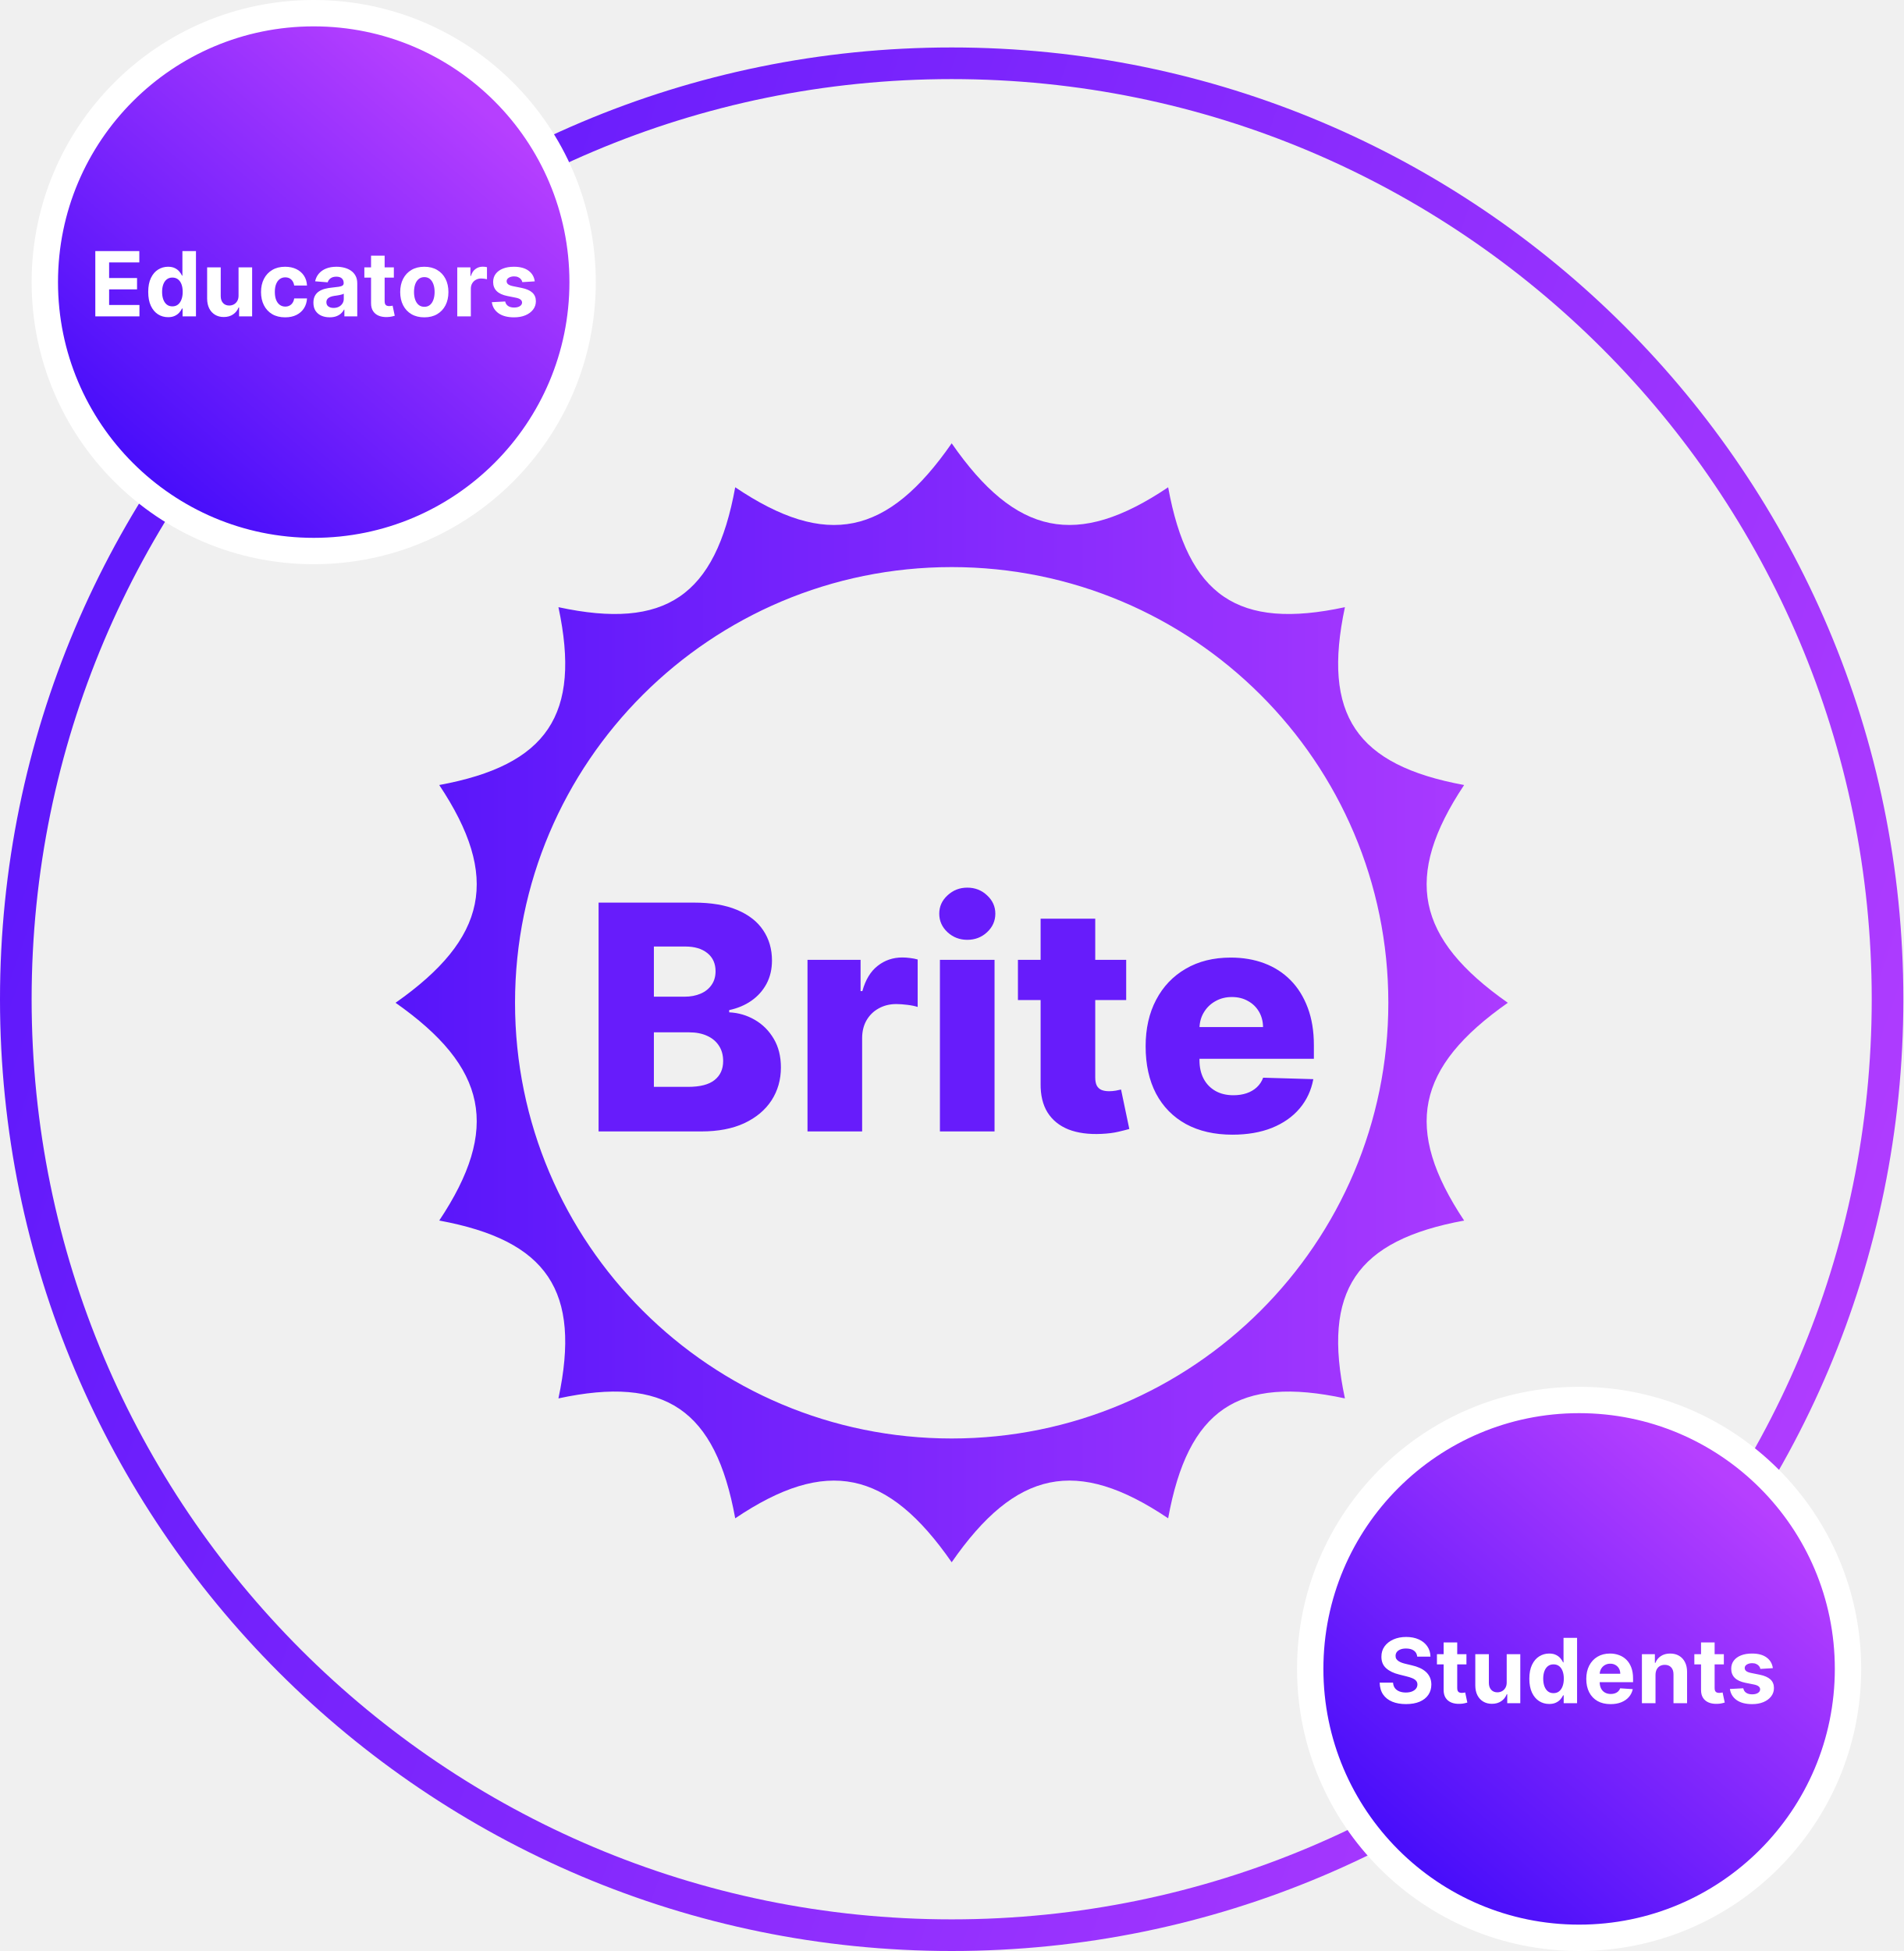
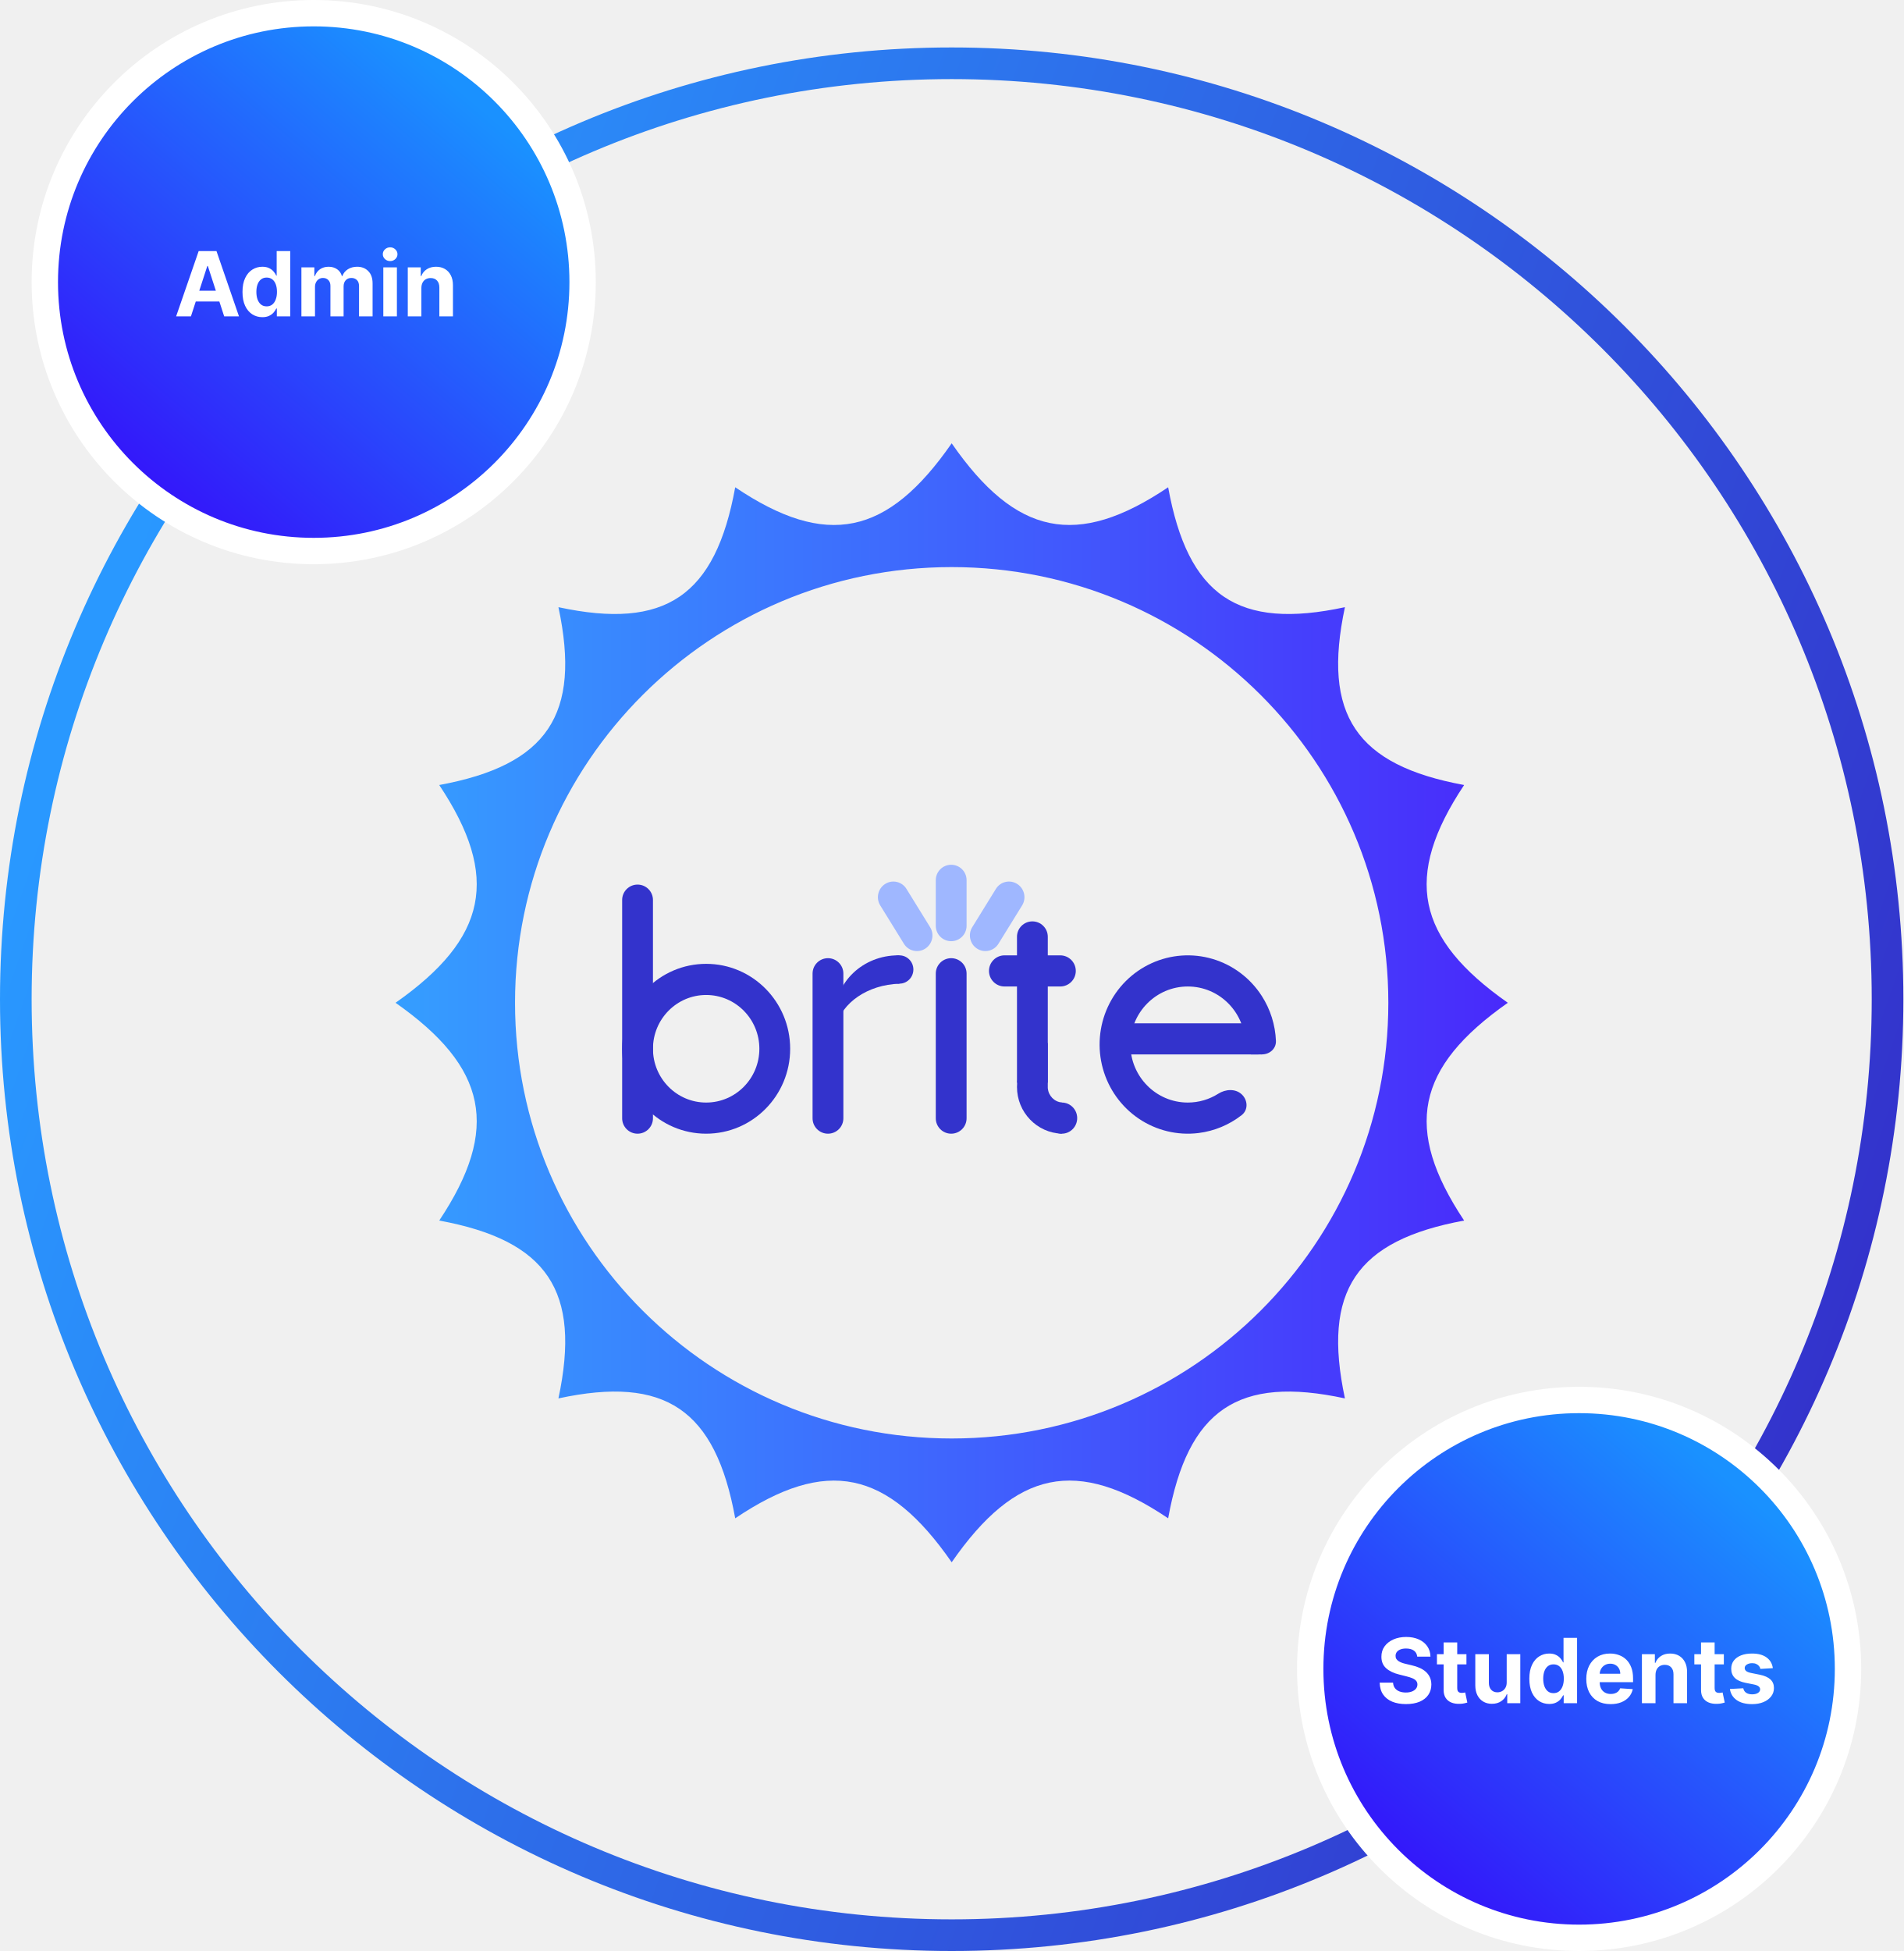
<svg xmlns="http://www.w3.org/2000/svg" width="361" height="370" viewBox="0 0 361 370" fill="none">
  <circle cx="180.5" cy="189.5" r="177.5" stroke="url(#paint0_linear_101_2)" stroke-width="6" />
  <circle cx="59.5" cy="53.5" r="51" fill="url(#paint1_linear_101_2)" stroke="white" stroke-width="5" />
-   <path d="M18.077 60V47.612H26.424V49.772H20.696V52.724H25.994V54.883H20.696V57.841H26.448V60H18.077ZM31.881 60.151C31.175 60.151 30.536 59.97 29.964 59.607C29.395 59.24 28.943 58.702 28.609 57.992C28.278 57.278 28.113 56.403 28.113 55.367C28.113 54.302 28.284 53.417 28.627 52.712C28.97 52.002 29.425 51.471 29.994 51.121C30.566 50.766 31.194 50.588 31.875 50.588C32.395 50.588 32.829 50.677 33.175 50.855C33.526 51.028 33.809 51.246 34.022 51.508C34.24 51.766 34.405 52.02 34.518 52.27H34.597V47.612H37.167V60H34.627V58.512H34.518C34.397 58.77 34.226 59.026 34.004 59.28C33.786 59.53 33.502 59.738 33.151 59.903C32.804 60.069 32.381 60.151 31.881 60.151ZM32.698 58.101C33.113 58.101 33.464 57.988 33.75 57.762C34.04 57.532 34.262 57.212 34.415 56.8C34.573 56.389 34.651 55.907 34.651 55.355C34.651 54.802 34.575 54.322 34.421 53.915C34.268 53.508 34.046 53.193 33.756 52.972C33.466 52.75 33.113 52.639 32.698 52.639C32.274 52.639 31.917 52.754 31.627 52.984C31.337 53.214 31.117 53.532 30.968 53.939C30.819 54.347 30.744 54.818 30.744 55.355C30.744 55.895 30.819 56.373 30.968 56.788C31.121 57.2 31.341 57.522 31.627 57.756C31.917 57.986 32.274 58.101 32.698 58.101ZM45.244 56.044V50.709H47.821V60H45.347V58.312H45.25C45.04 58.857 44.691 59.294 44.203 59.625C43.72 59.956 43.129 60.121 42.431 60.121C41.81 60.121 41.264 59.98 40.792 59.698C40.32 59.415 39.951 59.014 39.685 58.494C39.423 57.974 39.29 57.351 39.286 56.625V50.709H41.863V56.165C41.867 56.714 42.014 57.147 42.304 57.466C42.594 57.784 42.984 57.944 43.472 57.944C43.782 57.944 44.072 57.873 44.343 57.732C44.613 57.587 44.831 57.373 44.996 57.091C45.165 56.808 45.248 56.46 45.244 56.044ZM54.079 60.181C53.128 60.181 52.309 59.98 51.623 59.577C50.942 59.169 50.418 58.605 50.051 57.883C49.688 57.161 49.507 56.331 49.507 55.391C49.507 54.439 49.69 53.605 50.057 52.887C50.428 52.165 50.954 51.603 51.636 51.199C52.317 50.792 53.128 50.588 54.067 50.588C54.878 50.588 55.587 50.736 56.196 51.03C56.805 51.324 57.287 51.738 57.642 52.27C57.997 52.802 58.192 53.427 58.229 54.145H55.797C55.728 53.681 55.547 53.308 55.253 53.026C54.962 52.74 54.581 52.596 54.109 52.596C53.71 52.596 53.361 52.705 53.063 52.923C52.769 53.137 52.539 53.449 52.374 53.861C52.208 54.272 52.126 54.77 52.126 55.355C52.126 55.947 52.206 56.452 52.367 56.867C52.533 57.282 52.765 57.599 53.063 57.816C53.361 58.034 53.71 58.143 54.109 58.143C54.404 58.143 54.668 58.083 54.902 57.962C55.14 57.841 55.335 57.665 55.489 57.435C55.646 57.202 55.749 56.921 55.797 56.595H58.229C58.188 57.304 57.995 57.929 57.648 58.47C57.305 59.006 56.831 59.425 56.227 59.728C55.622 60.03 54.906 60.181 54.079 60.181ZM62.528 60.175C61.935 60.175 61.407 60.073 60.943 59.867C60.479 59.657 60.112 59.349 59.842 58.941C59.576 58.53 59.443 58.018 59.443 57.405C59.443 56.889 59.538 56.456 59.727 56.105C59.917 55.754 60.175 55.472 60.501 55.258C60.828 55.044 61.199 54.883 61.614 54.774C62.034 54.665 62.473 54.589 62.933 54.544C63.473 54.488 63.909 54.435 64.239 54.387C64.57 54.334 64.81 54.258 64.959 54.157C65.108 54.056 65.183 53.907 65.183 53.709V53.673C65.183 53.29 65.062 52.994 64.82 52.784C64.582 52.574 64.243 52.469 63.804 52.469C63.34 52.469 62.971 52.572 62.697 52.778C62.423 52.98 62.241 53.234 62.153 53.54L59.769 53.347C59.89 52.782 60.128 52.294 60.483 51.883C60.838 51.468 61.296 51.149 61.856 50.927C62.421 50.701 63.074 50.588 63.816 50.588C64.332 50.588 64.826 50.649 65.298 50.77C65.774 50.891 66.195 51.078 66.562 51.332C66.933 51.586 67.225 51.913 67.439 52.312C67.653 52.707 67.76 53.181 67.76 53.734V60H65.316V58.712H65.243C65.094 59.002 64.895 59.258 64.645 59.48C64.395 59.698 64.094 59.869 63.743 59.994C63.392 60.115 62.987 60.175 62.528 60.175ZM63.266 58.397C63.645 58.397 63.979 58.322 64.27 58.173C64.56 58.02 64.788 57.814 64.953 57.556C65.118 57.298 65.201 57.006 65.201 56.679V55.693C65.12 55.746 65.01 55.794 64.868 55.839C64.731 55.879 64.576 55.917 64.403 55.953C64.229 55.986 64.056 56.016 63.883 56.044C63.709 56.068 63.552 56.091 63.411 56.111C63.108 56.155 62.844 56.226 62.618 56.322C62.392 56.419 62.217 56.55 62.092 56.716C61.967 56.877 61.905 57.078 61.905 57.321C61.905 57.671 62.032 57.94 62.286 58.125C62.544 58.306 62.87 58.397 63.266 58.397ZM74.7 50.709V52.645H69.105V50.709H74.7ZM70.376 48.483H72.952V57.145C72.952 57.383 72.989 57.569 73.061 57.702C73.134 57.831 73.235 57.921 73.364 57.974C73.497 58.026 73.65 58.052 73.823 58.052C73.944 58.052 74.065 58.042 74.186 58.022C74.307 57.998 74.4 57.98 74.464 57.968L74.87 59.885C74.741 59.925 74.559 59.972 74.325 60.024C74.091 60.081 73.807 60.115 73.472 60.127C72.852 60.151 72.307 60.069 71.839 59.879C71.376 59.69 71.015 59.395 70.757 58.996C70.499 58.597 70.372 58.093 70.376 57.484V48.483ZM80.477 60.181C79.537 60.181 78.725 59.982 78.039 59.583C77.358 59.179 76.832 58.619 76.46 57.901C76.09 57.179 75.904 56.343 75.904 55.391C75.904 54.431 76.09 53.593 76.46 52.875C76.832 52.153 77.358 51.593 78.039 51.193C78.725 50.79 79.537 50.588 80.477 50.588C81.416 50.588 82.227 50.79 82.908 51.193C83.594 51.593 84.122 52.153 84.493 52.875C84.864 53.593 85.049 54.431 85.049 55.391C85.049 56.343 84.864 57.179 84.493 57.901C84.122 58.619 83.594 59.179 82.908 59.583C82.227 59.982 81.416 60.181 80.477 60.181ZM80.489 58.185C80.916 58.185 81.273 58.065 81.559 57.822C81.846 57.577 82.061 57.242 82.207 56.819C82.356 56.395 82.43 55.913 82.43 55.373C82.43 54.833 82.356 54.351 82.207 53.927C82.061 53.504 81.846 53.169 81.559 52.923C81.273 52.677 80.916 52.554 80.489 52.554C80.057 52.554 79.694 52.677 79.4 52.923C79.11 53.169 78.89 53.504 78.741 53.927C78.596 54.351 78.523 54.833 78.523 55.373C78.523 55.913 78.596 56.395 78.741 56.819C78.89 57.242 79.11 57.577 79.4 57.822C79.694 58.065 80.057 58.185 80.489 58.185ZM86.725 60V50.709H89.223V52.33H89.32C89.489 51.754 89.773 51.318 90.173 51.024C90.572 50.725 91.031 50.576 91.552 50.576C91.681 50.576 91.82 50.584 91.969 50.6C92.118 50.617 92.249 50.639 92.362 50.667V52.953C92.241 52.917 92.074 52.885 91.86 52.857C91.646 52.828 91.451 52.814 91.273 52.814C90.894 52.814 90.556 52.897 90.257 53.062C89.963 53.224 89.729 53.449 89.556 53.74C89.386 54.03 89.302 54.365 89.302 54.744V60H86.725ZM101.424 53.359L99.066 53.504C99.025 53.302 98.939 53.121 98.805 52.959C98.672 52.794 98.497 52.663 98.279 52.566C98.066 52.465 97.809 52.415 97.511 52.415C97.112 52.415 96.775 52.5 96.501 52.669C96.227 52.834 96.09 53.056 96.09 53.334C96.09 53.556 96.178 53.744 96.356 53.897C96.533 54.05 96.838 54.173 97.269 54.266L98.951 54.605C99.854 54.79 100.527 55.089 100.971 55.5C101.414 55.911 101.636 56.452 101.636 57.121C101.636 57.73 101.457 58.264 101.098 58.724C100.743 59.183 100.255 59.542 99.634 59.8C99.017 60.054 98.305 60.181 97.499 60.181C96.269 60.181 95.289 59.925 94.559 59.413C93.834 58.897 93.408 58.196 93.283 57.308L95.817 57.175C95.894 57.55 96.079 57.837 96.374 58.034C96.668 58.228 97.045 58.325 97.505 58.325C97.957 58.325 98.32 58.238 98.594 58.065C98.872 57.887 99.013 57.659 99.017 57.381C99.013 57.147 98.914 56.956 98.721 56.806C98.527 56.653 98.229 56.536 97.826 56.456L96.217 56.135C95.309 55.953 94.634 55.639 94.19 55.191C93.751 54.744 93.531 54.173 93.531 53.48C93.531 52.883 93.692 52.369 94.015 51.937C94.342 51.506 94.799 51.173 95.388 50.939C95.981 50.705 96.674 50.588 97.469 50.588C98.642 50.588 99.566 50.836 100.239 51.332C100.916 51.828 101.312 52.504 101.424 53.359Z" fill="white" />
+   <path d="M36.212 60H33.405L37.682 47.612H41.057L45.327 60H42.52L39.417 50.443H39.321L36.212 60ZM36.036 55.131H42.666V57.175H36.036V55.131ZM49.761 60.151C49.055 60.151 48.416 59.97 47.843 59.607C47.275 59.24 46.823 58.702 46.488 57.992C46.158 57.278 45.992 56.403 45.992 55.367C45.992 54.302 46.164 53.417 46.507 52.712C46.849 52.002 47.305 51.471 47.873 51.121C48.446 50.766 49.073 50.588 49.755 50.588C50.275 50.588 50.708 50.677 51.055 50.855C51.406 51.028 51.688 51.246 51.902 51.508C52.12 51.766 52.285 52.02 52.398 52.27H52.476V47.612H55.047V60H52.507V58.512H52.398C52.277 58.77 52.105 59.026 51.884 59.28C51.666 59.53 51.382 59.738 51.031 59.903C50.684 60.069 50.261 60.151 49.761 60.151ZM50.577 58.101C50.992 58.101 51.343 57.988 51.63 57.762C51.92 57.532 52.142 57.212 52.295 56.8C52.452 56.389 52.531 55.907 52.531 55.355C52.531 54.802 52.454 54.322 52.301 53.915C52.148 53.508 51.926 53.193 51.636 52.972C51.345 52.75 50.992 52.639 50.577 52.639C50.154 52.639 49.797 52.754 49.507 52.984C49.216 53.214 48.996 53.532 48.847 53.939C48.698 54.347 48.623 54.818 48.623 55.355C48.623 55.895 48.698 56.373 48.847 56.788C49.001 57.2 49.22 57.522 49.507 57.756C49.797 57.986 50.154 58.101 50.577 58.101ZM57.166 60V50.709H59.621V52.349H59.73C59.924 51.804 60.246 51.375 60.698 51.06C61.15 50.746 61.69 50.588 62.319 50.588C62.956 50.588 63.498 50.748 63.946 51.066C64.394 51.381 64.692 51.808 64.841 52.349H64.938C65.127 51.816 65.47 51.391 65.966 51.072C66.466 50.75 67.057 50.588 67.739 50.588C68.605 50.588 69.309 50.865 69.849 51.417C70.394 51.965 70.666 52.744 70.666 53.752V60H68.095V54.26C68.095 53.744 67.958 53.357 67.684 53.099C67.41 52.84 67.067 52.712 66.656 52.712C66.188 52.712 65.823 52.861 65.561 53.159C65.299 53.453 65.168 53.843 65.168 54.326V60H62.67V54.206C62.67 53.75 62.539 53.387 62.277 53.117C62.019 52.847 61.678 52.712 61.254 52.712C60.968 52.712 60.71 52.784 60.48 52.929C60.254 53.07 60.075 53.27 59.942 53.528C59.809 53.782 59.742 54.081 59.742 54.423V60H57.166ZM72.701 60V50.709H75.278V60H72.701ZM73.996 49.512C73.613 49.512 73.284 49.385 73.01 49.131C72.74 48.873 72.605 48.564 72.605 48.205C72.605 47.85 72.74 47.546 73.01 47.292C73.284 47.034 73.613 46.905 73.996 46.905C74.379 46.905 74.705 47.034 74.976 47.292C75.25 47.546 75.387 47.85 75.387 48.205C75.387 48.564 75.25 48.873 74.976 49.131C74.705 49.385 74.379 49.512 73.996 49.512ZM79.919 54.629V60H77.342V50.709H79.798V52.349H79.907C80.112 51.808 80.457 51.381 80.941 51.066C81.425 50.748 82.012 50.588 82.701 50.588C83.346 50.588 83.909 50.73 84.389 51.012C84.868 51.294 85.242 51.697 85.508 52.221C85.774 52.742 85.907 53.363 85.907 54.084V60H83.33V54.544C83.334 53.976 83.189 53.532 82.895 53.214C82.6 52.891 82.195 52.73 81.679 52.73C81.332 52.73 81.026 52.804 80.76 52.953C80.497 53.103 80.292 53.32 80.143 53.607C79.997 53.889 79.923 54.23 79.919 54.629Z" fill="white" />
  <circle cx="299.5" cy="316.5" r="51" fill="url(#paint2_linear_101_2)" stroke="white" stroke-width="5" />
  <path d="M268.797 314.175C268.748 313.687 268.541 313.308 268.174 313.038C267.807 312.768 267.309 312.633 266.68 312.633C266.252 312.633 265.891 312.693 265.597 312.814C265.303 312.931 265.077 313.094 264.919 313.304C264.766 313.514 264.69 313.752 264.69 314.018C264.682 314.24 264.728 314.433 264.829 314.599C264.934 314.764 265.077 314.907 265.258 315.028C265.44 315.145 265.649 315.248 265.887 315.336C266.125 315.421 266.379 315.494 266.649 315.554L267.762 315.82C268.303 315.941 268.799 316.103 269.25 316.304C269.702 316.506 270.093 316.754 270.424 317.048C270.754 317.343 271.01 317.689 271.192 318.089C271.377 318.488 271.472 318.945 271.476 319.462C271.472 320.22 271.279 320.877 270.895 321.433C270.516 321.986 269.968 322.415 269.25 322.722C268.537 323.024 267.676 323.175 266.668 323.175C265.667 323.175 264.796 323.022 264.055 322.716C263.317 322.409 262.74 321.956 262.325 321.355C261.913 320.75 261.698 320.002 261.677 319.111H264.212C264.24 319.526 264.359 319.873 264.569 320.151C264.782 320.425 265.067 320.633 265.422 320.774C265.78 320.911 266.186 320.98 266.637 320.98C267.081 320.98 267.466 320.915 267.793 320.786C268.123 320.657 268.379 320.478 268.561 320.248C268.742 320.018 268.833 319.754 268.833 319.456C268.833 319.177 268.75 318.943 268.585 318.754C268.424 318.564 268.186 318.403 267.871 318.27C267.561 318.137 267.18 318.016 266.728 317.907L265.379 317.568C264.335 317.314 263.51 316.917 262.905 316.377C262.3 315.836 262 315.109 262.004 314.193C262 313.443 262.2 312.788 262.603 312.227C263.01 311.667 263.569 311.229 264.278 310.915C264.988 310.6 265.795 310.443 266.698 310.443C267.617 310.443 268.42 310.6 269.105 310.915C269.795 311.229 270.331 311.667 270.714 312.227C271.097 312.788 271.295 313.437 271.307 314.175H268.797ZM278.131 313.709V315.645H272.536V313.709H278.131ZM273.806 311.484H276.383V320.145C276.383 320.383 276.419 320.568 276.492 320.702C276.564 320.831 276.665 320.921 276.794 320.974C276.927 321.026 277.081 321.052 277.254 321.052C277.375 321.052 277.496 321.042 277.617 321.022C277.738 320.998 277.831 320.98 277.895 320.968L278.3 322.885C278.171 322.925 277.99 322.972 277.756 323.024C277.522 323.081 277.238 323.115 276.903 323.127C276.282 323.151 275.738 323.069 275.27 322.879C274.806 322.69 274.445 322.395 274.187 321.996C273.929 321.597 273.802 321.093 273.806 320.484V311.484ZM285.767 319.044V313.709H288.344V323H285.87V321.312H285.773C285.564 321.857 285.215 322.294 284.727 322.625C284.243 322.956 283.652 323.121 282.955 323.121C282.334 323.121 281.787 322.98 281.316 322.698C280.844 322.415 280.475 322.014 280.209 321.494C279.947 320.974 279.814 320.351 279.81 319.625V313.709H282.386V319.165C282.39 319.714 282.537 320.147 282.828 320.466C283.118 320.784 283.507 320.943 283.995 320.943C284.306 320.943 284.596 320.873 284.866 320.732C285.136 320.587 285.354 320.373 285.519 320.091C285.689 319.808 285.771 319.46 285.767 319.044ZM293.829 323.151C293.123 323.151 292.484 322.97 291.911 322.607C291.343 322.24 290.891 321.702 290.556 320.992C290.226 320.278 290.06 319.403 290.06 318.367C290.06 317.302 290.232 316.417 290.574 315.711C290.917 315.002 291.373 314.472 291.941 314.121C292.514 313.766 293.141 313.588 293.823 313.588C294.343 313.588 294.776 313.677 295.123 313.855C295.474 314.028 295.756 314.246 295.97 314.508C296.188 314.766 296.353 315.02 296.466 315.27H296.544V310.613H299.115V323H296.575V321.512H296.466C296.345 321.77 296.173 322.026 295.952 322.28C295.734 322.53 295.45 322.738 295.099 322.903C294.752 323.069 294.329 323.151 293.829 323.151ZM294.645 321.101C295.061 321.101 295.411 320.988 295.698 320.762C295.988 320.532 296.21 320.212 296.363 319.8C296.52 319.389 296.599 318.907 296.599 318.355C296.599 317.802 296.522 317.322 296.369 316.915C296.216 316.508 295.994 316.193 295.704 315.972C295.413 315.75 295.061 315.639 294.645 315.639C294.222 315.639 293.865 315.754 293.575 315.984C293.284 316.214 293.064 316.532 292.915 316.939C292.766 317.347 292.691 317.818 292.691 318.355C292.691 318.895 292.766 319.373 292.915 319.788C293.069 320.2 293.288 320.522 293.575 320.756C293.865 320.986 294.222 321.101 294.645 321.101ZM305.468 323.181C304.512 323.181 303.689 322.988 303 322.601C302.314 322.21 301.786 321.657 301.415 320.943C301.044 320.226 300.859 319.377 300.859 318.397C300.859 317.441 301.044 316.603 301.415 315.881C301.786 315.159 302.308 314.597 302.982 314.193C303.659 313.79 304.453 313.588 305.365 313.588C305.978 313.588 306.548 313.687 307.076 313.885C307.609 314.078 308.072 314.371 308.468 314.762C308.867 315.153 309.177 315.645 309.399 316.238C309.621 316.826 309.732 317.516 309.732 318.306V319.014H301.887V317.417H307.306C307.306 317.046 307.226 316.718 307.064 316.431C306.903 316.145 306.679 315.921 306.393 315.76C306.111 315.595 305.782 315.512 305.407 315.512C305.016 315.512 304.669 315.603 304.367 315.784C304.068 315.961 303.834 316.201 303.665 316.504C303.496 316.802 303.409 317.135 303.405 317.502V319.02C303.405 319.48 303.49 319.877 303.659 320.212C303.832 320.546 304.076 320.804 304.391 320.986C304.705 321.167 305.078 321.258 305.51 321.258C305.796 321.258 306.058 321.218 306.296 321.137C306.534 321.056 306.738 320.935 306.907 320.774C307.076 320.613 307.206 320.415 307.294 320.181L309.677 320.339C309.556 320.911 309.308 321.411 308.933 321.839C308.562 322.262 308.083 322.593 307.494 322.831C306.909 323.065 306.234 323.181 305.468 323.181ZM313.99 317.629V323H311.413V313.709H313.869V315.349H313.978C314.184 314.808 314.528 314.381 315.012 314.066C315.496 313.748 316.083 313.588 316.772 313.588C317.418 313.588 317.98 313.73 318.46 314.012C318.94 314.294 319.313 314.697 319.579 315.222C319.845 315.742 319.978 316.363 319.978 317.084V323H317.401V317.544C317.405 316.976 317.26 316.532 316.966 316.214C316.672 315.891 316.266 315.73 315.75 315.73C315.403 315.73 315.097 315.804 314.831 315.953C314.569 316.103 314.363 316.32 314.214 316.607C314.069 316.889 313.994 317.23 313.99 317.629ZM326.951 313.709V315.645H321.356V313.709H326.951ZM322.626 311.484H325.203V320.145C325.203 320.383 325.239 320.568 325.311 320.702C325.384 320.831 325.485 320.921 325.614 320.974C325.747 321.026 325.9 321.052 326.074 321.052C326.195 321.052 326.315 321.042 326.436 321.022C326.557 320.998 326.65 320.98 326.715 320.968L327.12 322.885C326.991 322.925 326.809 322.972 326.576 323.024C326.342 323.081 326.057 323.115 325.723 323.127C325.102 323.151 324.557 323.069 324.09 322.879C323.626 322.69 323.265 322.395 323.007 321.996C322.749 321.597 322.622 321.093 322.626 320.484V311.484ZM336.243 316.359L333.884 316.504C333.843 316.302 333.757 316.121 333.624 315.959C333.491 315.794 333.315 315.663 333.097 315.566C332.884 315.465 332.628 315.415 332.329 315.415C331.93 315.415 331.593 315.5 331.319 315.669C331.045 315.834 330.908 316.056 330.908 316.334C330.908 316.556 330.997 316.744 331.174 316.897C331.351 317.05 331.656 317.173 332.087 317.266L333.769 317.605C334.672 317.79 335.346 318.089 335.789 318.5C336.233 318.911 336.454 319.452 336.454 320.121C336.454 320.73 336.275 321.264 335.916 321.724C335.561 322.183 335.073 322.542 334.452 322.8C333.835 323.054 333.124 323.181 332.317 323.181C331.087 323.181 330.107 322.925 329.378 322.413C328.652 321.897 328.226 321.196 328.101 320.308L330.636 320.175C330.712 320.55 330.898 320.837 331.192 321.034C331.487 321.228 331.864 321.325 332.323 321.325C332.775 321.325 333.138 321.238 333.412 321.064C333.69 320.887 333.831 320.659 333.835 320.381C333.831 320.147 333.733 319.956 333.539 319.806C333.345 319.653 333.047 319.536 332.644 319.456L331.035 319.135C330.128 318.954 329.452 318.639 329.009 318.191C328.569 317.744 328.349 317.173 328.349 316.48C328.349 315.883 328.511 315.369 328.833 314.937C329.16 314.506 329.618 314.173 330.206 313.939C330.799 313.705 331.493 313.588 332.287 313.588C333.46 313.588 334.384 313.836 335.057 314.332C335.735 314.828 336.13 315.504 336.243 316.359Z" fill="white" />
  <g clip-path="url(#clip0_101_2)">
    <path fill-rule="evenodd" clip-rule="evenodd" d="M285.979 190.175C268.56 177.947 266.097 166.293 277.692 148.876C257.185 145.099 250.736 135.554 255.084 115.149C234.798 119.524 225.311 113.034 221.556 92.409C204.241 104.069 192.658 101.594 180.5 84.073C168.342 101.594 156.759 104.075 139.444 92.409C135.689 113.034 126.202 119.524 105.915 115.149C110.264 135.554 103.815 145.099 83.308 148.876C94.903 166.293 92.44 177.947 75.021 190.175C92.44 202.403 94.903 214.057 83.308 231.474C103.815 235.251 110.264 244.796 105.915 265.202C126.202 260.826 135.689 267.316 139.444 287.941C156.759 276.281 168.342 278.756 180.5 296.277C192.658 278.756 204.241 276.275 221.556 287.941C225.311 267.316 234.798 260.826 255.084 265.202C250.736 244.796 257.185 235.251 277.692 231.474C266.097 214.057 268.56 202.403 285.979 190.175ZM180.5 272.804C226.238 272.804 263.317 235.81 263.317 190.175C263.317 144.54 226.238 107.546 180.5 107.546C134.762 107.546 97.683 144.54 97.683 190.175C97.683 235.81 134.762 272.804 180.5 272.804Z" fill="url(#paint3_linear_101_2)" />
+     <rect x="118" y="167.758" width="5.842" height="47.242" rx="2.921" fill="#3333CC" />
+     <path fill-rule="evenodd" clip-rule="evenodd" d="M133.933 215C142.733 215 149.866 207.789 149.866 198.895C149.866 190 142.733 182.789 133.933 182.789C125.133 182.789 118 190 118 198.895C118 207.789 125.133 215 133.933 215ZM133.933 209.095C139.506 209.095 144.024 204.528 144.024 198.895C144.024 193.261 139.506 188.695 133.933 188.695C128.36 188.695 123.842 193.261 123.842 198.895C123.842 204.528 128.36 209.095 133.933 209.095Z" fill="#3333CC" />
+     <rect x="154.115" y="181.716" width="5.842" height="33.284" rx="2.921" fill="#3333CC" />
+     <path fill-rule="evenodd" clip-rule="evenodd" d="M170.579 186.556V181.182C170.491 181.18 170.402 181.179 170.314 181.179C163.714 181.179 158.364 186.226 158.364 192.453C158.364 193.196 158.44 193.922 158.586 194.625C159.668 190.157 164.591 186.747 170.579 186.556Z" fill="#3333CC" />
+     <ellipse cx="170.579" cy="183.863" rx="2.656" ry="2.684" fill="#3333CC" />
+     <rect x="177.484" y="181.716" width="5.842" height="33.284" rx="2.921" fill="#3333CC" />
+     <path d="M192.885 177.658C192.885 176.045 194.193 174.737 195.807 174.737V174.737C197.42 174.737 198.728 176.045 198.728 177.658V205.337H192.885V177.658Z" fill="#3333CC" />
+     <rect x="187.574" y="181.179" width="16.464" height="5.905" rx="2.953" fill="#3333CC" />
+     <path fill-rule="evenodd" clip-rule="evenodd" d="M192.885 206.142C192.885 202.285 195.324 199.004 198.728 197.788V206.142V206.41H198.74C198.866 207.827 199.982 208.955 201.383 209.083V214.996C196.666 214.854 192.885 210.944 192.885 206.142Z" fill="#3333CC" />
+     <ellipse cx="201.383" cy="212.047" rx="2.921" ry="2.953" fill="#3333CC" />
+     <path fill-rule="evenodd" clip-rule="evenodd" d="M239.306 188.868C240.956 191.431 241.877 194.382 241.999 197.401C242.064 199.018 240.564 200.15 238.961 199.934L237.523 199.74C236.723 199.632 236.17 198.897 236.17 198.089V198.089C236.17 192.011 231.296 187.084 225.283 187.084C219.27 187.084 214.395 192.011 214.395 198.089C214.395 204.168 219.27 209.095 225.283 209.095C227.404 209.095 229.384 208.481 231.058 207.421C232.437 206.546 234.298 206.419 235.498 207.528V207.528C236.68 208.62 236.776 210.484 235.507 211.474C233.138 213.323 230.306 214.508 227.3 214.877C223.331 215.364 219.32 214.398 215.995 212.155C212.67 209.911 210.249 206.538 209.172 202.646C208.095 198.754 208.432 194.601 210.122 190.939C211.813 187.277 214.745 184.347 218.388 182.682C222.031 181.016 226.143 180.725 229.98 181.859C233.818 182.994 237.126 185.48 239.306 188.868Z" fill="#3333CC" />
+     <path d="M210.146 197.016C210.146 195.385 211.468 194.063 213.099 194.063H238.529C240.159 194.063 241.481 195.385 241.481 197.016V197.016C241.481 198.646 240.159 199.968 238.529 199.968H213.099C211.468 199.968 210.146 198.646 210.146 197.016V197.016Z" fill="#3333CC" />
+     <rect x="237.233" y="198.895" width="2.124" height="1.074" fill="#3333CC" />
+     <rect x="177.484" y="164" width="5.842" height="14.495" rx="2.921" fill="#9FB7FF" />
+     <rect width="5.878" height="14.434" rx="2.939" transform="matrix(0.845258 -0.534366 0.525485 0.850808 165.403 169.206)" fill="#9FB7FF" />
+     <rect width="5.878" height="14.434" rx="2.939" transform="matrix(0.845258 0.534366 -0.525485 0.850807 190.437 166.065)" fill="#9FB7FF" />
  </g>
-   <path d="M113.529 214.573V171.177H131.625C134.874 171.177 137.594 171.636 139.783 172.554C141.987 173.473 143.64 174.758 144.742 176.411C145.858 178.064 146.416 179.978 146.416 182.153C146.416 183.806 146.069 185.282 145.377 186.582C144.685 187.867 143.732 188.934 142.517 189.782C141.302 190.629 139.896 191.222 138.3 191.561V191.985C140.052 192.07 141.669 192.543 143.152 193.405C144.65 194.267 145.85 195.467 146.755 197.007C147.659 198.533 148.111 200.341 148.111 202.432C148.111 204.763 147.517 206.846 146.331 208.683C145.144 210.505 143.428 211.946 141.182 213.005C138.936 214.051 136.209 214.573 133.003 214.573H113.529ZM124.018 206.119H130.502C132.777 206.119 134.451 205.688 135.524 204.826C136.612 203.964 137.156 202.764 137.156 201.224C137.156 200.108 136.894 199.147 136.372 198.342C135.849 197.523 135.107 196.894 134.147 196.456C133.186 196.004 132.035 195.778 130.693 195.778H124.018V206.119ZM124.018 189.019H129.824C130.968 189.019 131.985 188.828 132.875 188.447C133.765 188.065 134.458 187.514 134.952 186.794C135.461 186.073 135.715 185.205 135.715 184.187C135.715 182.732 135.199 181.588 134.168 180.755C133.137 179.921 131.745 179.505 129.994 179.505H124.018V189.019ZM153.154 214.573V182.026H163.219V187.959H163.558C164.151 185.812 165.119 184.216 166.461 183.17C167.803 182.111 169.364 181.581 171.144 181.581C171.624 181.581 172.118 181.616 172.627 181.687C173.135 181.744 173.609 181.835 174.047 181.963V190.968C173.552 190.799 172.902 190.664 172.097 190.566C171.306 190.467 170.6 190.417 169.978 190.417C168.749 190.417 167.64 190.693 166.652 191.244C165.677 191.78 164.907 192.536 164.342 193.511C163.791 194.471 163.515 195.602 163.515 196.901V214.573H153.154ZM178.269 214.573V182.026H188.63V214.573H178.269ZM183.46 178.233C182.005 178.233 180.755 177.753 179.71 176.792C178.664 175.818 178.142 174.645 178.142 173.275C178.142 171.919 178.664 170.76 179.71 169.8C180.755 168.825 182.005 168.338 183.46 168.338C184.929 168.338 186.179 168.825 187.211 169.8C188.256 170.76 188.779 171.919 188.779 173.275C188.779 174.645 188.256 175.818 187.211 176.792C186.179 177.753 184.929 178.233 183.46 178.233ZM213.597 182.026V189.654H193.064V182.026H213.597ZM197.366 174.228H207.727V204.339C207.727 204.974 207.826 205.49 208.024 205.886C208.236 206.267 208.54 206.542 208.935 206.712C209.331 206.867 209.804 206.945 210.355 206.945C210.75 206.945 211.167 206.91 211.605 206.839C212.057 206.754 212.396 206.684 212.622 206.627L214.19 214.107C213.696 214.248 212.997 214.425 212.092 214.637C211.202 214.849 210.136 214.983 208.893 215.039C206.463 215.152 204.379 214.87 202.642 214.192C200.918 213.5 199.598 212.426 198.679 210.971C197.775 209.516 197.337 207.687 197.366 205.483V174.228ZM233.748 215.188C230.344 215.188 227.405 214.517 224.933 213.175C222.475 211.819 220.582 209.89 219.254 207.39C217.941 204.876 217.284 201.888 217.284 198.427C217.284 195.065 217.948 192.126 219.276 189.612C220.604 187.083 222.475 185.12 224.891 183.721C227.306 182.309 230.153 181.602 233.43 181.602C235.747 181.602 237.866 181.963 239.787 182.683C241.708 183.403 243.368 184.47 244.767 185.883C246.165 187.295 247.253 189.04 248.03 191.116C248.807 193.179 249.195 195.545 249.195 198.215V200.8H220.907V194.782H239.554C239.54 193.68 239.279 192.699 238.77 191.837C238.261 190.975 237.562 190.304 236.672 189.824C235.796 189.329 234.786 189.082 233.642 189.082C232.484 189.082 231.446 189.344 230.527 189.866C229.609 190.375 228.882 191.074 228.345 191.964C227.808 192.84 227.525 193.836 227.497 194.952V201.076C227.497 202.403 227.759 203.569 228.281 204.572C228.804 205.561 229.546 206.331 230.506 206.881C231.467 207.432 232.611 207.708 233.939 207.708C234.857 207.708 235.69 207.581 236.439 207.326C237.188 207.072 237.831 206.698 238.367 206.203C238.904 205.709 239.307 205.102 239.575 204.381L249.089 204.657C248.694 206.79 247.825 208.647 246.483 210.229C245.155 211.797 243.411 213.019 241.249 213.895C239.088 214.757 236.587 215.188 233.748 215.188Z" fill="#671CFB" />
  <defs>
    <linearGradient id="paint0_linear_101_2" x1="10.5" y1="146" x2="345.5" y2="263" gradientUnits="userSpaceOnUse">
-       <stop stop-color="#6019FB" />
-       <stop offset="1" stop-color="#AF3CFF" />
+       <stop stop-color="#2998FF" />
+       <stop offset="1" stop-color="#3333CC" />
    </linearGradient>
    <linearGradient id="paint1_linear_101_2" x1="96.168" y1="24.646" x2="25.837" y2="107" gradientUnits="userSpaceOnUse">
-       <stop stop-color="#B63FFF" />
+       <stop stop-color="#1A91FF" />
      <stop offset="1" stop-color="#3706F9" />
    </linearGradient>
    <linearGradient id="paint2_linear_101_2" x1="336.169" y1="287.646" x2="265.837" y2="370" gradientUnits="userSpaceOnUse">
-       <stop stop-color="#B63FFF" />
+       <stop stop-color="#1A91FF" />
      <stop offset="1" stop-color="#3706F9" />
    </linearGradient>
    <linearGradient id="paint3_linear_101_2" x1="75.021" y1="190.175" x2="285.979" y2="190.175" gradientUnits="userSpaceOnUse">
-       <stop stop-color="#5715FA" />
-       <stop offset="1" stop-color="#AC3BFF" />
+       <stop stop-color="#359EFF" />
+       <stop offset="1" stop-color="#492AFB" />
    </linearGradient>
    <clipPath id="clip0_101_2">
      <rect width="211" height="212.344" fill="white" transform="translate(75 84)" />
    </clipPath>
  </defs>
</svg>
